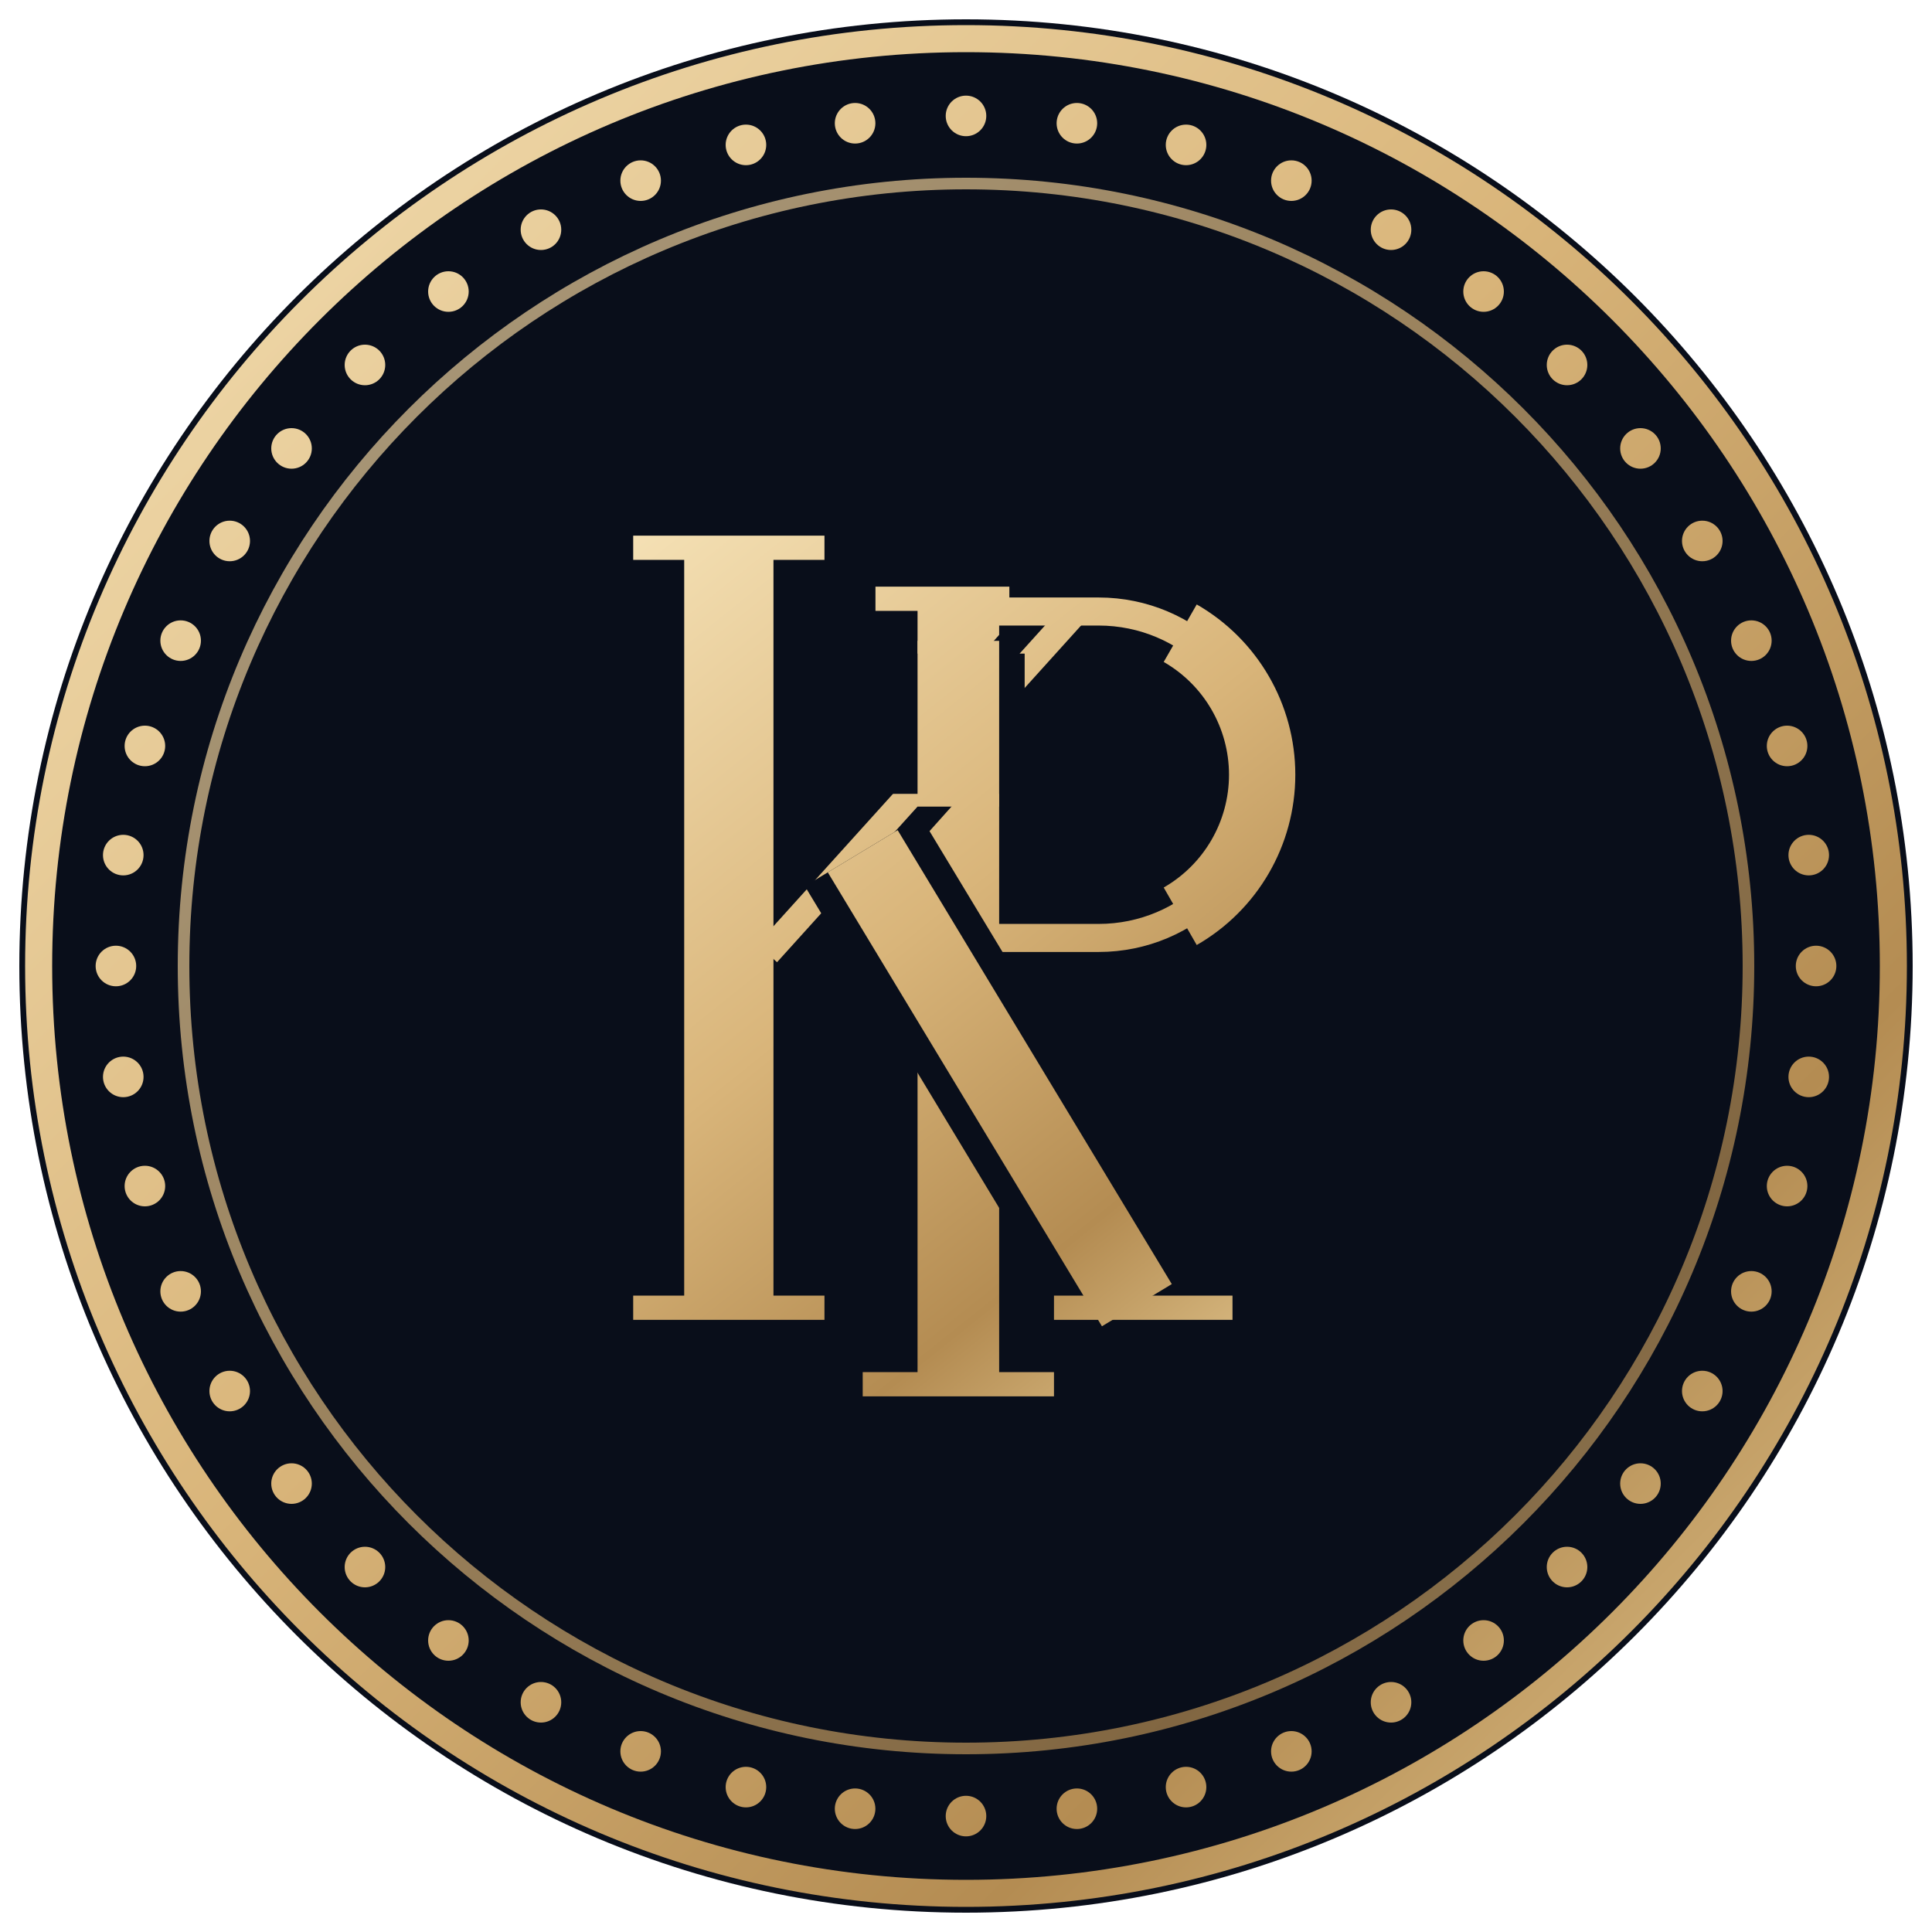
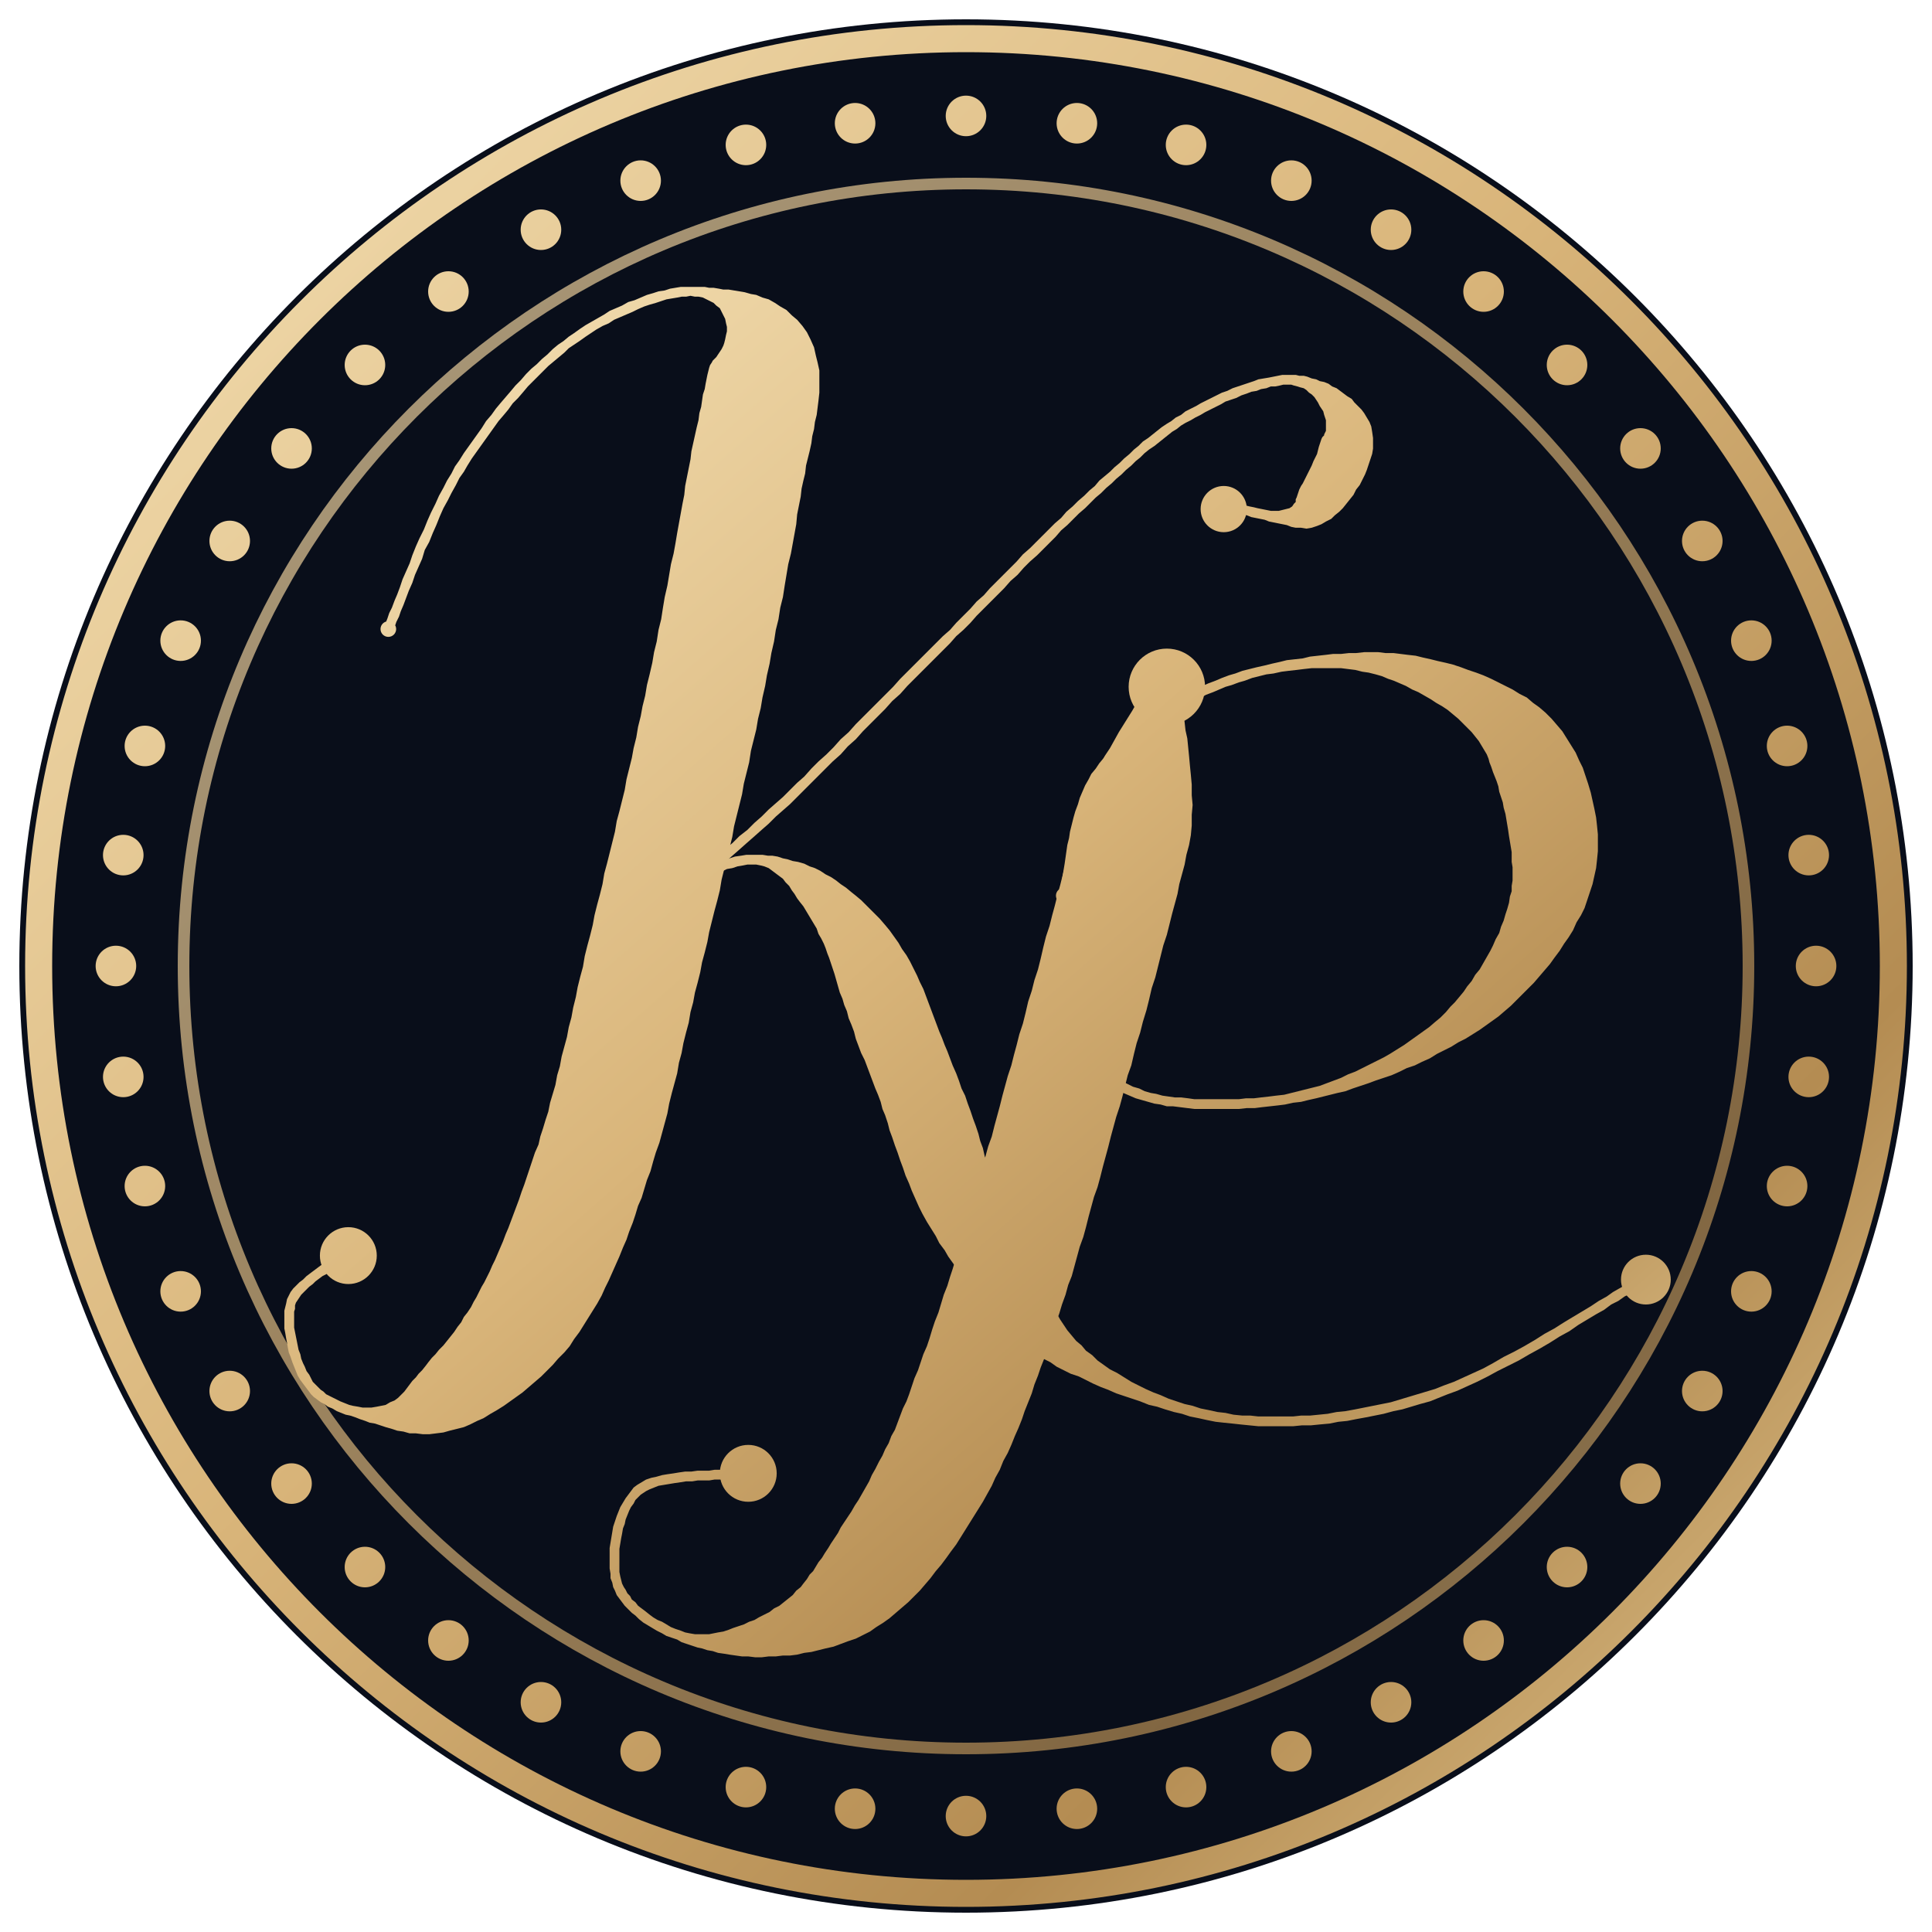
<svg xmlns="http://www.w3.org/2000/svg" viewBox="0 0 100 100" role="img" aria-label="Ketan Patil monogram">
  <defs>
    <linearGradient id="favg" gradientUnits="userSpaceOnUse" x1="0" y1="0" x2="100" y2="100">
      <stop offset="0" stop-color="#F6E3B8" />
      <stop offset=".45" stop-color="#D9B57A" />
      <stop offset=".75" stop-color="#B48C52" />
      <stop offset="1" stop-color="#E9CF98" />
    </linearGradient>
-     <linearGradient id="favm" gradientUnits="userSpaceOnUse" x1="24" y1="18" x2="80" y2="88">
+     <linearGradient id="favm" gradientUnits="userSpaceOnUse" x1="40" y1="30" x2="185" y2="195">
      <stop offset="0" stop-color="#F6E3B8" />
      <stop offset=".45" stop-color="#D9B57A" />
      <stop offset=".75" stop-color="#B48C52" />
      <stop offset="1" stop-color="#E9CF98" />
    </linearGradient>
  </defs>
  <circle cx="50" cy="50" r="49" fill="#090E1A" />
  <circle cx="50" cy="50" r="48" fill="none" stroke="url(#favg)" stroke-width="1.4" />
  <g fill="url(#favg)">
    <circle cx="94.00" cy="50.00" r="1.05" />
    <circle cx="93.62" cy="55.74" r="1.05" />
    <circle cx="92.50" cy="61.39" r="1.05" />
    <circle cx="90.65" cy="66.84" r="1.05" />
    <circle cx="88.11" cy="72.00" r="1.05" />
    <circle cx="84.91" cy="76.79" r="1.05" />
    <circle cx="81.11" cy="81.11" r="1.05" />
    <circle cx="76.79" cy="84.91" r="1.05" />
    <circle cx="72.00" cy="88.11" r="1.05" />
    <circle cx="66.84" cy="90.65" r="1.05" />
    <circle cx="61.39" cy="92.50" r="1.05" />
    <circle cx="55.74" cy="93.62" r="1.05" />
    <circle cx="50.00" cy="94.00" r="1.05" />
    <circle cx="44.26" cy="93.62" r="1.05" />
    <circle cx="38.61" cy="92.50" r="1.05" />
    <circle cx="33.16" cy="90.65" r="1.05" />
    <circle cx="28.00" cy="88.11" r="1.05" />
    <circle cx="23.21" cy="84.91" r="1.05" />
    <circle cx="18.89" cy="81.11" r="1.05" />
    <circle cx="15.09" cy="76.79" r="1.05" />
    <circle cx="11.89" cy="72.00" r="1.05" />
    <circle cx="9.35" cy="66.84" r="1.05" />
    <circle cx="7.50" cy="61.39" r="1.05" />
    <circle cx="6.38" cy="55.74" r="1.05" />
    <circle cx="6.00" cy="50.00" r="1.05" />
    <circle cx="6.38" cy="44.26" r="1.05" />
    <circle cx="7.50" cy="38.61" r="1.05" />
    <circle cx="9.35" cy="33.16" r="1.05" />
    <circle cx="11.89" cy="28.00" r="1.05" />
    <circle cx="15.09" cy="23.21" r="1.05" />
    <circle cx="18.89" cy="18.89" r="1.05" />
    <circle cx="23.21" cy="15.09" r="1.05" />
    <circle cx="28.00" cy="11.89" r="1.05" />
    <circle cx="33.16" cy="9.35" r="1.05" />
    <circle cx="38.61" cy="7.50" r="1.05" />
    <circle cx="44.26" cy="6.38" r="1.05" />
    <circle cx="50.00" cy="6.00" r="1.05" />
    <circle cx="55.74" cy="6.38" r="1.05" />
    <circle cx="61.39" cy="7.50" r="1.05" />
    <circle cx="66.84" cy="9.35" r="1.05" />
    <circle cx="72.00" cy="11.89" r="1.05" />
    <circle cx="76.79" cy="15.09" r="1.05" />
    <circle cx="81.11" cy="18.89" r="1.05" />
    <circle cx="84.91" cy="23.21" r="1.05" />
    <circle cx="88.11" cy="28.00" r="1.05" />
    <circle cx="90.65" cy="33.16" r="1.05" />
    <circle cx="92.50" cy="38.61" r="1.05" />
    <circle cx="93.62" cy="44.26" r="1.05" />
  </g>
  <circle cx="50" cy="50" r="40.5" fill="none" stroke="url(#favg)" stroke-width=".6" opacity=".7" />
-   <g transform="translate(50 50) scale(.66) translate(-52.6 -53)">
-     <g fill="none" stroke-linecap="butt" stroke-linejoin="miter">
-       <g stroke="url(#favm)">
-         <line x1="52" y1="24" x2="52" y2="86" stroke-width="6.4" />
-         <line x1="45.5" y1="24.2" x2="56" y2="24.2" stroke-width="1.9" />
-         <line x1="44.5" y1="85.8" x2="59.5" y2="85.8" stroke-width="1.9" />
-         <path d="M55 25.2 H63 A12.8 12.8 0 0 1 63 50.8 H55" stroke-width="2.2" />
-         <path d="M69.4 26.9 A12.8 12.8 0 0 1 69.4 49.1" stroke-width="5.2" />
-       </g>
-       <line x1="37" y1="52" x2="57.6" y2="29" stroke="#090E1A" stroke-width="6.2" />
-       <line x1="37" y1="52" x2="61.2" y2="25.2" stroke="url(#favm)" stroke-width="2.1" />
-       <line x1="52" y1="28.5" x2="52" y2="39.5" stroke="#090E1A" stroke-width="10.4" />
-       <line x1="52" y1="27.5" x2="52" y2="40.5" stroke="url(#favm)" stroke-width="6.4" />
-       <line x1="44.5" y1="44" x2="66" y2="79.6" stroke="#090E1A" stroke-width="10.6" />
-       <line x1="44.5" y1="44" x2="66" y2="79.6" stroke="url(#favm)" stroke-width="6.4" />
-       <line x1="59.5" y1="79.8" x2="73.5" y2="79.8" stroke="url(#favm)" stroke-width="1.9" />
-       <g stroke="url(#favm)">
-         <line x1="34" y1="20" x2="34" y2="80" stroke-width="7" />
-         <line x1="26.5" y1="20.2" x2="41.5" y2="20.2" stroke-width="1.9" />
-         <line x1="26.5" y1="79.8" x2="41.5" y2="79.8" stroke-width="1.9" />
-       </g>
+   <g transform="translate(50 50.5) scale(.46) translate(-109 -113)">
+     <g fill="url(#favm)">
+       <path d="M44.5,74.2 L44.7,73.8 L44.9,73.2 L45.2,72.6 L45.4,72.0 L45.7,71.3 L46.0,70.5 L46.3,69.7 L46.7,68.8 L47.0,67.9 L47.4,67.0 L47.8,66.1 L48.1,65.1 L48.6,64.2 L49.0,63.2 L49.4,62.3 L49.8,61.3 L50.2,60.4 L50.7,59.5 L51.1,58.7 L51.6,57.8 L52.0,57.0 L52.5,56.3 L52.9,55.6 L53.4,54.8 L53.9,54.1 L54.4,53.4 L54.9,52.7 L55.4,52.0 L55.9,51.3 L56.4,50.6 L57.0,49.9 L57.5,49.3 L58.0,48.6 L58.6,48.0 L59.2,47.3 L59.7,46.7 L60.3,46.1 L60.9,45.5 L61.4,45.0 L62.0,44.4 L62.6,43.9 L63.2,43.4 L63.8,42.9 L64.3,42.4 L64.9,42.0 L65.5,41.6 L66.2,41.1 L66.8,40.7 L67.4,40.3 L68.1,39.9 L68.8,39.6 L69.4,39.2 L70.1,38.9 L70.8,38.6 L71.5,38.3 L72.1,38.0 L72.8,37.7 L73.4,37.5 L74.1,37.3 L74.7,37.1 L75.3,36.9 L75.9,36.8 L76.5,36.7 L77.0,36.6 L77.5,36.6 L78.0,36.5 L78.5,36.6 L78.9,36.6 L79.4,36.7 L79.8,36.9 L80.2,37.1 L80.6,37.3 L80.9,37.6 L81.3,37.9 L81.5,38.3 L81.7,38.7 L81.9,39.1 L82.0,39.6 L82.1,40.0 L82.1,40.5 L82.0,40.9 L81.9,41.4 L81.8,41.8 L81.7,42.1 L81.5,42.5 L81.3,42.8 L81.1,43.1 L80.9,43.4 L80.7,43.6 L80.5,43.8 L80.4,44.0 L80.2,44.3 L80.1,44.6 L80.0,45.0 L79.9,45.4 L79.8,45.9 L79.7,46.4 L79.6,47.0 L79.4,47.6 L79.3,48.3 L79.2,49.0 L79.0,49.7 L78.9,50.5 L78.7,51.3 L78.5,52.2 L78.3,53.1 L78.1,54.0 L78.0,54.9 L77.8,55.9 L77.6,56.9 L77.4,57.9 L77.3,58.9 L77.1,59.9 L76.9,61.0 L76.7,62.1 L76.5,63.2 L76.3,64.4 L76.1,65.5 L75.8,66.7 L75.6,67.9 L75.4,69.1 L75.1,70.4 L74.9,71.6 L74.7,72.9 L74.4,74.1 L74.2,75.4 L73.9,76.6 L73.7,77.8 L73.4,79.1 L73.1,80.3 L72.9,81.5 L72.6,82.7 L72.4,83.8 L72.1,85.0 L71.9,86.2 L71.6,87.4 L71.4,88.5 L71.1,89.7 L70.8,90.9 L70.6,92.1 L70.3,93.3 L70.0,94.5 L69.7,95.6 L69.5,96.8 L69.2,98.0 L68.9,99.2 L68.6,100.4 L68.3,101.5 L68.1,102.7 L67.8,103.9 L67.5,105.0 L67.2,106.2 L67.0,107.3 L66.7,108.5 L66.4,109.6 L66.1,110.8 L65.9,112.0 L65.6,113.1 L65.3,114.3 L65.1,115.4 L64.8,116.6 L64.6,117.7 L64.3,118.8 L64.1,119.9 L63.8,121.0 L63.5,122.1 L63.3,123.2 L63.0,124.2 L62.8,125.3 L62.5,126.3 L62.2,127.3 L62.0,128.3 L61.7,129.2 L61.4,130.2 L61.1,131.1 L60.9,132.0 L60.5,132.9 L60.2,133.8 L59.9,134.7 L59.6,135.6 L59.3,136.5 L59.0,137.3 L58.7,138.2 L58.4,139.0 L58.1,139.8 L57.8,140.6 L57.5,141.4 L57.2,142.1 L56.9,142.9 L56.6,143.6 L56.3,144.3 L56.0,145.0 L55.7,145.6 L55.4,146.3 L55.1,146.9 L54.8,147.5 L54.5,148.0 L54.2,148.6 L53.9,149.2 L53.6,149.7 L53.3,150.3 L52.9,150.9 L52.5,151.4 L52.2,152.0 L51.8,152.5 L51.4,153.1 L51.0,153.6 L50.6,154.1 L50.2,154.6 L49.7,155.1 L49.3,155.6 L48.9,156.0 L48.5,156.5 L48.2,156.9 L47.8,157.4 L47.4,157.8 L47.1,158.2 L46.7,158.6 L46.4,159.0 L46.1,159.4 L45.8,159.8 L45.5,160.1 L45.1,160.5 L44.7,160.8 L44.2,161.0 L43.7,161.3 L43.2,161.4 L42.7,161.5 L42.1,161.6 L41.6,161.6 L41.1,161.6 L40.6,161.5 L40.0,161.4 L39.6,161.3 L39.1,161.1 L38.6,160.9 L38.2,160.7 L37.8,160.5 L37.4,160.3 L37.0,160.1 L36.7,159.8 L36.4,159.6 L36.1,159.3 L35.8,159.0 L35.5,158.7 L35.3,158.3 L35.1,157.9 L34.8,157.5 L34.6,157.0 L34.4,156.6 L34.2,156.1 L34.1,155.6 L33.9,155.1 L33.8,154.6 L33.7,154.1 L33.6,153.6 L33.5,153.1 L33.4,152.6 L33.4,152.1 L33.4,151.7 L33.4,151.2 L33.4,150.8 L33.5,150.5 L33.5,150.1 L33.6,149.8 L33.8,149.5 L34.0,149.2 L34.2,148.9 L34.5,148.6 L34.8,148.3 L35.1,148.0 L35.5,147.7 L35.8,147.4 L36.2,147.1 L36.6,146.8 L37.0,146.6 L37.4,146.3 L37.8,146.0 L38.2,145.8 L38.6,145.6 L39.0,145.3 L39.3,145.1 L39.6,144.9 L39.9,144.8 L40.1,144.6 L40.3,144.4 L39.7,143.6 L39.5,143.7 L39.3,143.8 L39.0,144.0 L38.7,144.2 L38.4,144.4 L38.0,144.6 L37.7,144.9 L37.3,145.1 L36.8,145.4 L36.4,145.6 L36.0,145.9 L35.6,146.2 L35.2,146.5 L34.8,146.8 L34.4,147.2 L34.0,147.5 L33.6,147.9 L33.3,148.2 L33.0,148.6 L32.8,149.0 L32.6,149.4 L32.5,149.9 L32.4,150.3 L32.3,150.7 L32.3,151.2 L32.3,151.7 L32.3,152.2 L32.3,152.7 L32.4,153.2 L32.5,153.8 L32.6,154.3 L32.7,154.9 L32.8,155.4 L33.0,155.9 L33.2,156.5 L33.4,157.0 L33.6,157.5 L33.8,158.0 L34.1,158.5 L34.4,158.9 L34.7,159.3 L35.0,159.7 L35.3,160.1 L35.6,160.4 L36.0,160.7 L36.4,161.0 L36.8,161.2 L37.2,161.5 L37.7,161.7 L38.2,162.0 L38.7,162.2 L39.2,162.4 L39.7,162.5 L40.3,162.7 L40.8,162.9 L41.4,163.1 L41.9,163.3 L42.5,163.4 L43.1,163.6 L43.7,163.8 L44.4,164.0 L45.0,164.2 L45.7,164.3 L46.4,164.5 L47.1,164.5 L47.9,164.6 L48.6,164.6 L49.4,164.5 L50.2,164.4 L50.9,164.2 L51.7,164.0 L52.5,163.8 L53.2,163.5 L54.0,163.1 L54.7,162.8 L55.5,162.3 L56.2,161.9 L57.0,161.4 L57.7,160.9 L58.4,160.4 L59.1,159.9 L59.8,159.3 L60.5,158.7 L61.2,158.1 L61.9,157.4 L62.5,156.8 L63.1,156.1 L63.8,155.4 L64.4,154.7 L64.9,153.9 L65.5,153.1 L66.0,152.3 L66.5,151.5 L67.0,150.7 L67.5,149.9 L68.0,149.0 L68.4,148.1 L68.8,147.3 L69.2,146.4 L69.6,145.5 L70.0,144.6 L70.4,143.6 L70.8,142.7 L71.1,141.8 L71.5,140.8 L71.8,139.9 L72.1,138.9 L72.5,138.0 L72.8,137.0 L73.1,136.0 L73.5,135.0 L73.8,133.9 L74.1,132.9 L74.5,131.8 L74.8,130.7 L75.1,129.6 L75.4,128.5 L75.6,127.4 L75.9,126.2 L76.2,125.1 L76.5,124.0 L76.7,122.8 L77.0,121.7 L77.2,120.6 L77.5,119.4 L77.8,118.3 L78.0,117.1 L78.3,116.0 L78.5,114.9 L78.8,113.8 L79.1,112.6 L79.3,111.5 L79.6,110.4 L79.9,109.2 L80.1,108.1 L80.4,106.9 L80.7,105.7 L81.0,104.6 L81.3,103.4 L81.5,102.2 L81.8,101.0 L82.1,99.8 L82.4,98.6 L82.7,97.4 L82.9,96.2 L83.2,95.0 L83.5,93.8 L83.8,92.6 L84.0,91.4 L84.3,90.2 L84.6,89.0 L84.8,87.7 L85.1,86.5 L85.4,85.3 L85.6,84.1 L85.9,82.9 L86.1,81.7 L86.4,80.4 L86.6,79.2 L86.9,77.9 L87.1,76.7 L87.4,75.4 L87.6,74.1 L87.9,72.9 L88.1,71.6 L88.4,70.4 L88.6,69.1 L88.8,67.9 L89.0,66.7 L89.3,65.5 L89.5,64.4 L89.7,63.3 L89.9,62.2 L90.0,61.1 L90.2,60.1 L90.4,59.1 L90.5,58.2 L90.7,57.3 L90.9,56.5 L91.0,55.6 L91.2,54.8 L91.4,54.0 L91.6,53.1 L91.7,52.3 L91.9,51.5 L92.0,50.7 L92.2,49.9 L92.3,49.1 L92.4,48.3 L92.5,47.4 L92.5,46.6 L92.5,45.8 L92.5,44.9 L92.3,44.0 L92.1,43.2 L91.9,42.3 L91.5,41.4 L91.1,40.6 L90.6,39.9 L90.0,39.2 L89.4,38.7 L88.8,38.1 L88.1,37.7 L87.5,37.3 L86.8,36.9 L86.1,36.7 L85.4,36.4 L84.8,36.3 L84.1,36.1 L83.5,36.0 L82.9,35.9 L82.3,35.8 L81.7,35.8 L81.2,35.7 L80.6,35.6 L80.1,35.6 L79.6,35.5 L79.1,35.5 L78.5,35.5 L78.0,35.5 L77.5,35.5 L76.9,35.5 L76.3,35.6 L75.7,35.7 L75.1,35.9 L74.4,36.0 L73.8,36.2 L73.1,36.4 L72.4,36.7 L71.7,37.0 L71.0,37.2 L70.3,37.6 L69.6,37.9 L68.9,38.2 L68.3,38.6 L67.6,39.0 L66.9,39.4 L66.2,39.8 L65.6,40.2 L64.9,40.7 L64.3,41.1 L63.7,41.6 L63.1,42.0 L62.5,42.5 L61.9,43.1 L61.3,43.6 L60.7,44.2 L60.1,44.7 L59.5,45.3 L58.9,46.0 L58.3,46.6 L57.8,47.2 L57.2,47.9 L56.6,48.6 L56.1,49.2 L55.6,49.9 L55.0,50.6 L54.5,51.4 L54.0,52.1 L53.5,52.8 L53.0,53.5 L52.5,54.2 L52.0,55.0 L51.5,55.7 L51.1,56.5 L50.6,57.3 L50.2,58.1 L49.7,59.0 L49.3,59.9 L48.8,60.9 L48.4,61.8 L48.0,62.8 L47.5,63.8 L47.1,64.7 L46.7,65.7 L46.4,66.6 L46.0,67.5 L45.6,68.4 L45.3,69.3 L45.0,70.1 L44.7,70.8 L44.4,71.6 L44.1,72.2 L43.9,72.8 L43.7,73.3 L43.5,73.8ZM43.12,74.00 a0.88,0.88 0 1,0 1.76,0 a0.88,0.88 0 1,0 -1.76,0ZM39.12,144.00 a0.88,0.88 0 1,0 1.76,0 a0.88,0.88 0 1,0 -1.76,0Z" />
+       <path d="M72.4,108.4 L72.8,108.1 L73.2,107.7 L73.7,107.3 L74.3,106.8 L74.9,106.3 L75.5,105.7 L76.2,105.1 L76.9,104.5 L77.7,103.9 L78.4,103.2 L79.2,102.5 L80.0,101.8 L80.9,101.1 L81.7,100.4 L82.6,99.6 L83.4,98.9 L84.3,98.1 L85.1,97.4 L86.0,96.6 L86.8,95.9 L87.6,95.1 L88.4,94.4 L89.2,93.7 L90.0,92.9 L90.8,92.1 L91.6,91.3 L92.4,90.5 L93.2,89.7 L94.0,88.9 L94.9,88.1 L95.7,87.2 L96.6,86.4 L97.4,85.5 L98.2,84.7 L99.1,83.8 L99.9,83.0 L100.7,82.1 L101.6,81.3 L102.4,80.4 L103.2,79.6 L104.0,78.8 L104.8,78.0 L105.6,77.2 L106.4,76.4 L107.2,75.6 L107.9,74.8 L108.7,74.1 L109.5,73.3 L110.2,72.5 L111.0,71.7 L111.8,70.9 L112.5,70.2 L113.3,69.4 L114.0,68.6 L114.8,67.9 L115.5,67.1 L116.2,66.4 L117.0,65.7 L117.7,65.0 L118.4,64.3 L119.1,63.6 L119.7,62.9 L120.4,62.3 L121.1,61.6 L121.7,61.0 L122.4,60.4 L123.0,59.8 L123.6,59.2 L124.2,58.7 L124.8,58.1 L125.4,57.6 L125.9,57.1 L126.5,56.6 L127.0,56.1 L127.6,55.6 L128.1,55.1 L128.6,54.7 L129.1,54.2 L129.6,53.8 L130.2,53.4 L130.7,53.0 L131.2,52.6 L131.7,52.2 L132.2,51.8 L132.7,51.5 L133.2,51.1 L133.7,50.8 L134.3,50.5 L134.8,50.2 L135.4,49.9 L135.9,49.6 L136.5,49.3 L137.1,49.0 L137.7,48.7 L138.2,48.4 L138.8,48.2 L139.4,48.0 L140.0,47.7 L140.6,47.5 L141.1,47.3 L141.7,47.2 L142.2,47.0 L142.8,46.9 L143.3,46.7 L143.8,46.7 L144.3,46.6 L144.7,46.5 L145.1,46.5 L145.6,46.5 L145.9,46.6 L146.3,46.7 L146.6,46.8 L147.0,46.9 L147.3,47.1 L147.6,47.4 L147.9,47.6 L148.2,47.9 L148.4,48.2 L148.6,48.5 L148.8,48.9 L149.0,49.2 L149.2,49.5 L149.3,49.9 L149.4,50.2 L149.5,50.5 L149.5,50.9 L149.5,51.2 L149.5,51.4 L149.5,51.7 L149.4,51.9 L149.3,52.1 L149.3,52.2 L149.2,52.3 L149.1,52.4 L149.0,52.6 L148.9,52.9 L148.8,53.2 L148.7,53.5 L148.6,53.9 L148.5,54.3 L148.3,54.7 L148.1,55.1 L147.9,55.6 L147.7,56.0 L147.5,56.4 L147.3,56.8 L147.1,57.2 L146.9,57.6 L146.7,57.9 L146.5,58.3 L146.4,58.6 L146.3,58.9 L146.2,59.2 L146.1,59.4 L146.1,59.7 L145.9,59.9 L145.7,60.2 L145.4,60.4 L145.0,60.5 L144.6,60.6 L144.2,60.7 L143.7,60.7 L143.3,60.7 L142.8,60.6 L142.3,60.5 L141.8,60.4 L141.4,60.3 L140.9,60.2 L140.5,60.1 L140.1,59.9 L139.7,59.8 L139.3,59.7 L138.9,59.6 L138.6,59.6 L138.3,59.5 L138.1,59.5 L137.9,60.5 L138.1,60.6 L138.4,60.6 L138.7,60.7 L139.0,60.8 L139.4,60.9 L139.8,61.0 L140.2,61.1 L140.6,61.2 L141.1,61.4 L141.6,61.5 L142.1,61.6 L142.6,61.7 L143.1,61.9 L143.6,62.0 L144.1,62.1 L144.6,62.2 L145.1,62.3 L145.6,62.5 L146.1,62.6 L146.7,62.6 L147.3,62.7 L147.9,62.6 L148.5,62.4 L149.0,62.2 L149.5,61.9 L150.1,61.6 L150.5,61.2 L151.0,60.8 L151.4,60.4 L151.8,59.9 L152.2,59.4 L152.6,58.9 L152.9,58.3 L153.3,57.8 L153.6,57.2 L153.9,56.6 L154.1,56.1 L154.3,55.5 L154.5,54.9 L154.7,54.3 L154.8,53.7 L154.8,53.1 L154.8,52.5 L154.7,51.8 L154.6,51.2 L154.4,50.7 L154.1,50.2 L153.8,49.7 L153.5,49.3 L153.1,48.9 L152.7,48.5 L152.4,48.1 L151.9,47.8 L151.5,47.5 L151.1,47.2 L150.7,46.9 L150.2,46.7 L149.8,46.4 L149.3,46.2 L148.8,46.1 L148.4,45.9 L147.9,45.8 L147.4,45.6 L147.0,45.5 L146.5,45.5 L146.1,45.4 L145.6,45.4 L145.1,45.4 L144.6,45.4 L144.1,45.5 L143.6,45.6 L143.1,45.7 L142.5,45.8 L141.9,45.9 L141.4,46.1 L140.8,46.3 L140.2,46.5 L139.6,46.7 L139.0,46.9 L138.4,47.2 L137.8,47.4 L137.2,47.7 L136.6,48.0 L136.0,48.3 L135.4,48.6 L134.9,48.9 L134.3,49.2 L133.7,49.5 L133.2,49.9 L132.6,50.2 L132.1,50.6 L131.6,50.9 L131.0,51.3 L130.5,51.7 L130.0,52.1 L129.5,52.5 L128.9,52.9 L128.4,53.4 L127.9,53.8 L127.4,54.3 L126.8,54.8 L126.3,55.3 L125.7,55.8 L125.2,56.3 L124.6,56.8 L124.0,57.3 L123.5,57.9 L122.9,58.4 L122.3,59.0 L121.6,59.6 L121.0,60.2 L120.3,60.8 L119.7,61.5 L119.0,62.1 L118.3,62.8 L117.6,63.5 L116.9,64.2 L116.2,64.9 L115.4,65.6 L114.7,66.4 L114.0,67.1 L113.2,67.9 L112.5,68.6 L111.7,69.4 L111.0,70.2 L110.2,70.9 L109.5,71.7 L108.7,72.5 L107.9,73.3 L107.2,74.1 L106.4,74.8 L105.6,75.6 L104.8,76.4 L104.0,77.2 L103.2,78.0 L102.4,78.8 L101.6,79.6 L100.8,80.5 L100.0,81.3 L99.1,82.2 L98.3,83.0 L97.4,83.9 L96.6,84.7 L95.8,85.6 L94.9,86.4 L94.1,87.3 L93.3,88.1 L92.4,88.9 L91.6,89.7 L90.8,90.6 L90.0,91.3 L89.2,92.1 L88.4,92.9 L87.6,93.6 L86.8,94.3 L86.0,95.1 L85.2,95.8 L84.4,96.6 L83.5,97.3 L82.7,98.1 L81.8,98.8 L81.0,99.6 L80.2,100.3 L79.3,101.0 L78.5,101.7 L77.7,102.4 L76.9,103.1 L76.2,103.7 L75.5,104.3 L74.8,104.9 L74.2,105.4 L73.6,105.9 L73.0,106.4 L72.5,106.9 L72.0,107.2 L71.6,107.6ZM71.12,108.00 a0.88,0.88 0 1,0 1.76,0 a0.88,0.88 0 1,0 -1.76,0ZM137.12,60.00 a0.88,0.88 0 1,0 1.76,0 a0.88,0.88 0 1,0 -1.76,0Z" />
+       <path d="M74.2,104.5 L74.5,104.4 L74.9,104.2 L75.3,104.1 L75.7,103.8 L76.2,103.6 L76.7,103.4 L77.2,103.1 L77.8,102.8 L78.4,102.6 L79.0,102.3 L79.6,102.0 L80.2,101.7 L80.8,101.5 L81.5,101.3 L82.1,101.0 L82.7,100.9 L83.3,100.7 L83.9,100.6 L84.4,100.5 L85.0,100.5 L85.4,100.5 L85.9,100.6 L86.3,100.7 L86.8,100.9 L87.2,101.2 L87.6,101.5 L88.0,101.8 L88.4,102.1 L88.7,102.5 L89.1,102.9 L89.4,103.4 L89.7,103.8 L90.0,104.3 L90.3,104.7 L90.7,105.2 L91.0,105.7 L91.3,106.2 L91.6,106.7 L91.9,107.2 L92.2,107.7 L92.4,108.3 L92.7,108.8 L93.0,109.4 L93.2,109.9 L93.4,110.5 L93.6,111.0 L93.8,111.6 L94.0,112.2 L94.2,112.8 L94.4,113.5 L94.6,114.2 L94.8,114.9 L95.1,115.6 L95.3,116.3 L95.6,117.0 L95.8,117.8 L96.1,118.5 L96.4,119.3 L96.6,120.1 L96.9,120.9 L97.2,121.7 L97.6,122.5 L97.9,123.3 L98.2,124.1 L98.5,124.9 L98.8,125.7 L99.1,126.4 L99.4,127.2 L99.6,128.0 L99.9,128.7 L100.2,129.6 L100.4,130.4 L100.7,131.2 L101.0,132.1 L101.3,132.9 L101.6,133.8 L101.9,134.6 L102.2,135.5 L102.6,136.4 L102.9,137.2 L103.3,138.1 L103.7,139.0 L104.1,139.8 L104.6,140.7 L105.1,141.5 L105.6,142.3 L106.0,143.1 L106.6,143.9 L107.0,144.6 L107.5,145.3 L108.0,146.0 L108.5,146.8 L108.9,147.5 L109.4,148.2 L109.9,148.9 L110.5,149.6 L111.0,150.3 L111.6,150.9 L112.2,151.6 L112.8,152.2 L113.4,152.8 L114.1,153.4 L114.8,154.0 L115.5,154.5 L116.2,155.1 L116.9,155.6 L117.7,156.1 L118.5,156.5 L119.2,157.0 L120.0,157.4 L120.8,157.8 L121.7,158.1 L122.5,158.5 L123.3,158.9 L124.2,159.3 L125.0,159.6 L125.9,160.0 L126.8,160.3 L127.7,160.6 L128.6,160.9 L129.6,161.3 L130.5,161.5 L131.4,161.8 L132.4,162.1 L133.3,162.3 L134.2,162.6 L135.2,162.8 L136.1,163.0 L137.1,163.2 L138.0,163.3 L139.0,163.4 L139.9,163.5 L140.9,163.6 L141.9,163.7 L142.8,163.7 L143.8,163.7 L144.8,163.7 L145.8,163.7 L146.8,163.6 L147.8,163.6 L148.8,163.5 L149.9,163.4 L150.9,163.2 L151.9,163.1 L152.9,162.9 L154.0,162.7 L155.0,162.5 L156.0,162.3 L157.1,162.0 L158.1,161.8 L159.1,161.5 L160.1,161.2 L161.2,160.9 L162.2,160.5 L163.2,160.1 L164.3,159.7 L165.4,159.2 L166.5,158.7 L167.7,158.1 L168.8,157.5 L170.0,156.9 L171.2,156.3 L172.4,155.6 L173.5,155.0 L174.7,154.3 L175.8,153.6 L176.9,153.0 L177.9,152.3 L178.9,151.7 L179.9,151.1 L180.8,150.6 L181.6,150.0 L182.4,149.6 L183.1,149.1 L183.7,148.8 L184.3,148.5 L183.7,147.5 L183.2,147.8 L182.5,148.2 L181.8,148.6 L181.1,149.1 L180.2,149.6 L179.3,150.2 L178.3,150.8 L177.3,151.4 L176.3,152.0 L175.2,152.7 L174.1,153.3 L173.0,154.0 L171.8,154.7 L170.7,155.3 L169.5,155.9 L168.3,156.6 L167.2,157.2 L166.1,157.7 L165.0,158.2 L163.9,158.7 L162.8,159.1 L161.8,159.5 L160.8,159.8 L159.8,160.1 L158.8,160.4 L157.8,160.7 L156.8,161.0 L155.8,161.2 L154.8,161.4 L153.8,161.6 L152.8,161.8 L151.7,162.0 L150.7,162.1 L149.7,162.3 L148.7,162.4 L147.7,162.5 L146.7,162.5 L145.8,162.6 L144.8,162.6 L143.8,162.6 L142.9,162.6 L141.9,162.6 L141.0,162.5 L140.1,162.5 L139.1,162.4 L138.2,162.2 L137.3,162.1 L136.4,161.9 L135.4,161.7 L134.5,161.4 L133.6,161.2 L132.7,160.9 L131.8,160.6 L130.9,160.2 L130.1,159.9 L129.2,159.5 L128.4,159.1 L127.6,158.7 L126.8,158.2 L126.0,157.7 L125.2,157.3 L124.5,156.8 L123.8,156.3 L123.2,155.7 L122.5,155.2 L122.0,154.6 L121.4,154.1 L120.9,153.5 L120.4,152.9 L120.0,152.3 L119.6,151.7 L119.2,151.0 L118.8,150.4 L118.4,149.8 L118.0,149.1 L117.7,148.5 L117.3,147.8 L117.0,147.1 L116.6,146.5 L116.3,145.8 L115.9,145.1 L115.6,144.4 L115.2,143.7 L114.8,143.0 L114.5,142.3 L114.1,141.6 L113.8,140.8 L113.4,140.1 L113.1,139.4 L112.9,138.7 L112.6,138.0 L112.4,137.2 L112.1,136.5 L111.9,135.7 L111.6,134.9 L111.4,134.1 L111.1,133.3 L110.9,132.4 L110.6,131.6 L110.4,130.8 L110.1,129.9 L109.8,129.1 L109.5,128.2 L109.2,127.4 L108.9,126.5 L108.5,125.7 L108.2,124.8 L107.9,124.0 L107.5,123.1 L107.2,122.3 L106.9,121.5 L106.6,120.8 L106.3,120.0 L106.0,119.3 L105.7,118.5 L105.4,117.7 L105.1,116.9 L104.8,116.1 L104.5,115.3 L104.2,114.5 L103.8,113.7 L103.5,113.0 L103.1,112.2 L102.7,111.4 L102.3,110.7 L101.8,110.0 L101.4,109.3 L100.9,108.6 L100.4,107.9 L99.9,107.3 L99.3,106.6 L98.8,106.1 L98.2,105.5 L97.7,105.0 L97.2,104.5 L96.6,104.0 L96.1,103.6 L95.5,103.1 L94.9,102.7 L94.4,102.3 L93.8,101.9 L93.2,101.6 L92.6,101.2 L92.0,100.9 L91.4,100.7 L90.8,100.4 L90.1,100.2 L89.5,100.1 L88.9,99.9 L88.4,99.8 L87.8,99.6 L87.2,99.5 L86.7,99.5 L86.1,99.4 L85.5,99.4 L84.9,99.4 L84.3,99.4 L83.7,99.5 L83.0,99.6 L82.4,99.8 L81.7,100.0 L81.1,100.2 L80.4,100.5 L79.8,100.7 L79.2,101.0 L78.5,101.3 L77.9,101.6 L77.3,101.8 L76.8,102.1 L76.2,102.4 L75.7,102.6 L75.2,102.9 L74.8,103.1 L74.4,103.2 L74.1,103.4 L73.8,103.5ZM73.12,104.00 a0.88,0.88 0 1,0 1.76,0 a0.88,0.88 0 1,0 -1.76,0ZM183.12,148.00 a0.88,0.88 0 1,0 1.76,0 a0.88,0.88 0 1,0 -1.76,0Z" />
+       <path d="M129.5,79.6 L129.4,80.0 L129.2,80.6 L128.9,81.2 L128.5,81.8 L128.1,82.5 L127.7,83.2 L127.2,84.0 L126.7,84.8 L126.2,85.6 L125.7,86.5 L125.2,87.4 L124.6,88.3 L124.1,89.3 L123.6,90.2 L123.1,91.2 L122.6,92.2 L122.2,93.2 L121.8,94.3 L121.5,95.3 L121.2,96.4 L120.9,97.4 L120.7,98.4 L120.4,99.5 L120.2,100.5 L119.9,101.6 L119.6,102.8 L119.3,103.9 L119.0,105.1 L118.7,106.2 L118.4,107.4 L118.0,108.6 L117.7,109.8 L117.4,111.1 L117.1,112.3 L116.7,113.5 L116.4,114.7 L116.0,115.9 L115.7,117.2 L115.4,118.4 L115.0,119.6 L114.7,120.8 L114.4,121.9 L114.1,123.1 L113.7,124.3 L113.4,125.4 L113.1,126.5 L112.8,127.7 L112.5,128.8 L112.2,129.9 L111.9,131.1 L111.5,132.2 L111.2,133.3 L110.9,134.4 L110.6,135.5 L110.3,136.6 L110.0,137.7 L109.7,138.8 L109.4,139.8 L109.1,140.9 L108.8,141.9 L108.5,143.0 L108.1,144.0 L107.8,145.0 L107.5,146.0 L107.2,146.9 L106.9,147.9 L106.5,148.9 L106.2,149.9 L105.9,150.9 L105.5,151.9 L105.2,152.8 L104.9,153.8 L104.6,154.7 L104.2,155.6 L103.9,156.5 L103.6,157.4 L103.2,158.3 L102.9,159.2 L102.6,160.1 L102.3,160.9 L101.9,161.7 L101.6,162.5 L101.3,163.3 L101.0,164.1 L100.6,164.8 L100.3,165.6 L99.9,166.3 L99.6,167.0 L99.2,167.7 L98.8,168.5 L98.4,169.2 L98.1,169.9 L97.7,170.6 L97.3,171.3 L96.9,172.0 L96.5,172.6 L96.1,173.3 L95.7,173.9 L95.3,174.5 L94.9,175.1 L94.6,175.7 L94.2,176.3 L93.8,176.9 L93.5,177.4 L93.1,178.0 L92.8,178.5 L92.4,179.0 L92.1,179.5 L91.8,180.0 L91.4,180.4 L91.1,180.9 L90.7,181.4 L90.4,181.8 L89.9,182.2 L89.5,182.7 L89.0,183.1 L88.5,183.5 L88.0,183.9 L87.4,184.2 L86.9,184.6 L86.3,184.9 L85.7,185.2 L85.2,185.5 L84.6,185.7 L84.0,186.0 L83.4,186.2 L82.8,186.4 L82.3,186.6 L81.7,186.8 L81.1,186.9 L80.6,187.0 L80.1,187.1 L79.6,187.1 L79.0,187.1 L78.5,187.1 L77.9,187.0 L77.4,186.9 L76.9,186.7 L76.3,186.5 L75.8,186.3 L75.3,186.0 L74.8,185.7 L74.3,185.5 L73.8,185.2 L73.4,184.9 L72.9,184.5 L72.5,184.2 L72.1,183.9 L71.8,183.5 L71.4,183.2 L71.2,182.8 L70.9,182.5 L70.7,182.1 L70.5,181.8 L70.3,181.4 L70.2,181.0 L70.1,180.6 L70.0,180.1 L70.0,179.6 L70.0,179.1 L70.0,178.6 L70.0,178.0 L70.0,177.5 L70.1,176.9 L70.2,176.3 L70.3,175.8 L70.4,175.2 L70.6,174.7 L70.7,174.2 L70.9,173.7 L71.1,173.2 L71.3,172.8 L71.6,172.4 L71.8,172.0 L72.1,171.7 L72.4,171.4 L72.7,171.2 L73.0,171.0 L73.4,170.8 L73.9,170.6 L74.4,170.4 L75.0,170.3 L75.6,170.2 L76.2,170.1 L76.9,170.0 L77.5,169.9 L78.2,169.9 L78.8,169.8 L79.5,169.8 L80.1,169.8 L80.7,169.7 L81.3,169.7 L81.9,169.7 L82.4,169.7 L82.9,169.6 L83.4,169.6 L83.8,169.6 L84.1,169.5 L83.9,168.5 L83.6,168.5 L83.3,168.5 L82.9,168.5 L82.4,168.6 L81.9,168.6 L81.3,168.6 L80.7,168.6 L80.1,168.7 L79.4,168.7 L78.8,168.7 L78.1,168.8 L77.4,168.8 L76.7,168.9 L76.1,169.0 L75.4,169.1 L74.8,169.2 L74.1,169.4 L73.6,169.5 L73.0,169.7 L72.5,170.0 L72.0,170.3 L71.6,170.6 L71.3,171.0 L71.0,171.4 L70.7,171.8 L70.4,172.3 L70.1,172.8 L69.9,173.3 L69.7,173.8 L69.5,174.4 L69.3,175.0 L69.2,175.6 L69.1,176.2 L69.0,176.8 L68.9,177.4 L68.9,178.0 L68.9,178.6 L68.9,179.1 L68.9,179.7 L69.0,180.3 L69.0,180.8 L69.2,181.3 L69.3,181.8 L69.5,182.2 L69.7,182.7 L70.0,183.1 L70.3,183.5 L70.6,183.9 L71.0,184.3 L71.4,184.7 L71.8,185.0 L72.2,185.4 L72.7,185.8 L73.2,186.1 L73.7,186.4 L74.2,186.7 L74.8,187.0 L75.3,187.3 L75.9,187.5 L76.5,187.7 L77.0,188.0 L77.6,188.2 L78.2,188.4 L78.8,188.6 L79.3,188.7 L79.9,188.9 L80.5,189.0 L81.1,189.2 L81.8,189.3 L82.4,189.4 L83.1,189.5 L83.8,189.6 L84.5,189.6 L85.3,189.7 L86.0,189.7 L86.8,189.6 L87.6,189.6 L88.4,189.5 L89.2,189.5 L90.0,189.4 L90.8,189.2 L91.6,189.1 L92.4,188.9 L93.2,188.7 L94.1,188.5 L94.9,188.2 L95.7,187.9 L96.6,187.6 L97.4,187.2 L98.2,186.8 L98.9,186.3 L99.7,185.8 L100.4,185.3 L101.1,184.7 L101.8,184.1 L102.5,183.5 L103.2,182.8 L103.8,182.2 L104.4,181.5 L105.0,180.8 L105.6,180.0 L106.2,179.3 L106.8,178.5 L107.3,177.8 L107.9,177.0 L108.4,176.2 L108.9,175.4 L109.4,174.6 L109.9,173.8 L110.4,173.0 L110.9,172.2 L111.4,171.3 L111.9,170.4 L112.3,169.5 L112.8,168.6 L113.2,167.6 L113.7,166.7 L114.1,165.8 L114.5,164.8 L114.9,163.9 L115.3,162.9 L115.6,162.0 L116.0,161.0 L116.4,160.0 L116.7,159.0 L117.1,158.0 L117.4,157.1 L117.8,156.1 L118.1,155.1 L118.4,154.1 L118.8,153.1 L119.1,152.1 L119.5,151.0 L119.8,150.0 L120.2,148.9 L120.5,147.8 L120.9,146.8 L121.2,145.7 L121.5,144.6 L121.8,143.5 L122.2,142.4 L122.5,141.3 L122.8,140.1 L123.1,139.0 L123.4,137.9 L123.8,136.8 L124.1,135.7 L124.4,134.5 L124.7,133.4 L125.0,132.3 L125.3,131.1 L125.6,130.0 L125.9,128.9 L126.3,127.7 L126.6,126.6 L126.9,125.4 L127.2,124.2 L127.6,123.1 L127.9,121.8 L128.2,120.6 L128.6,119.4 L128.9,118.2 L129.3,116.9 L129.6,115.7 L129.9,114.4 L130.3,113.2 L130.6,112.0 L130.9,110.8 L131.2,109.6 L131.6,108.4 L131.9,107.2 L132.2,106.0 L132.5,104.9 L132.8,103.8 L133.0,102.7 L133.3,101.6 L133.6,100.5 L133.8,99.4 L134.1,98.3 L134.3,97.2 L134.4,96.1 L134.4,94.9 L134.5,93.8 L134.4,92.7 L134.4,91.5 L134.3,90.4 L134.2,89.4 L134.1,88.3 L134.0,87.3 L133.9,86.3 L133.7,85.4 L133.6,84.5 L133.5,83.6 L133.4,82.9 L133.4,82.2 L133.4,81.5 L133.4,80.9 L133.5,80.4ZM130.62,80.00 a0.88,0.88 0 1,0 1.76,0 a0.88,0.88 0 1,0 -1.76,0ZM83.12,169.00 a0.88,0.88 0 1,0 1.76,0 a0.88,0.88 0 1,0 -1.76,0Z" />
+       <path d="M127.30,80.50 a4.3,4.3 0 1,0 8.60,0 a4.3,4.3 0 1,0 -8.60,0Z" />
+       <path d="M120.5,104.1 L120.6,103.8 L120.7,103.3 L120.8,102.9 L120.9,102.3 L121.0,101.8 L121.1,101.2 L121.2,100.5 L121.3,99.9 L121.4,99.2 L121.5,98.5 L121.7,97.7 L121.8,97.0 L122.0,96.3 L122.2,95.5 L122.4,94.8 L122.6,94.1 L122.8,93.4 L123.1,92.7 L123.4,92.1 L123.7,91.4 L124.1,90.9 L124.4,90.3 L124.9,89.8 L125.3,89.3 L125.8,88.7 L126.3,88.2 L126.8,87.7 L127.4,87.2 L127.9,86.7 L128.5,86.2 L129.2,85.7 L129.8,85.2 L130.4,84.7 L131.1,84.2 L131.8,83.8 L132.5,83.3 L133.2,82.9 L133.9,82.5 L134.6,82.1 L135.3,81.8 L136.0,81.4 L136.8,81.1 L137.5,80.8 L138.2,80.5 L138.9,80.3 L139.7,80.0 L140.4,79.8 L141.2,79.5 L142.0,79.3 L142.8,79.1 L143.6,79.0 L144.5,78.8 L145.3,78.7 L146.2,78.6 L147.0,78.5 L147.9,78.4 L148.7,78.4 L149.5,78.4 L150.4,78.4 L151.2,78.4 L152.0,78.5 L152.8,78.6 L153.6,78.8 L154.3,78.9 L155.1,79.1 L155.8,79.3 L156.5,79.6 L157.1,79.8 L157.8,80.1 L158.5,80.4 L159.2,80.8 L159.9,81.1 L160.6,81.5 L161.3,81.9 L161.9,82.3 L162.6,82.7 L163.2,83.1 L163.8,83.6 L164.4,84.1 L164.9,84.6 L165.4,85.1 L165.9,85.6 L166.3,86.1 L166.7,86.6 L167.0,87.1 L167.3,87.6 L167.6,88.1 L167.8,88.6 L167.9,89.0 L168.1,89.5 L168.3,90.1 L168.5,90.6 L168.7,91.1 L168.9,91.7 L169.0,92.3 L169.2,92.9 L169.4,93.5 L169.5,94.1 L169.7,94.8 L169.8,95.4 L169.9,96.0 L170.0,96.6 L170.1,97.3 L170.2,97.9 L170.3,98.5 L170.4,99.1 L170.4,99.7 L170.4,100.2 L170.5,100.8 L170.5,101.3 L170.5,101.8 L170.5,102.3 L170.4,102.9 L170.4,103.5 L170.2,104.1 L170.1,104.8 L169.9,105.5 L169.7,106.1 L169.5,106.8 L169.2,107.5 L169.0,108.2 L168.6,108.9 L168.3,109.6 L168.0,110.2 L167.6,110.9 L167.2,111.6 L166.8,112.3 L166.3,112.9 L165.9,113.6 L165.4,114.2 L165.0,114.8 L164.5,115.4 L164.0,116.0 L163.5,116.5 L163.0,117.1 L162.4,117.7 L161.8,118.2 L161.1,118.8 L160.4,119.3 L159.7,119.8 L159.0,120.3 L158.3,120.8 L157.5,121.3 L156.7,121.8 L156.0,122.2 L155.2,122.6 L154.4,123.0 L153.6,123.4 L152.8,123.8 L152.0,124.1 L151.2,124.5 L150.4,124.8 L149.6,125.1 L148.8,125.4 L148.0,125.6 L147.2,125.8 L146.4,126.0 L145.6,126.2 L144.8,126.4 L143.9,126.5 L143.1,126.6 L142.2,126.7 L141.4,126.8 L140.5,126.8 L139.7,126.9 L138.8,126.9 L138.0,126.9 L137.1,126.9 L136.3,126.9 L135.5,126.9 L134.7,126.9 L134.0,126.8 L133.2,126.7 L132.5,126.7 L131.8,126.6 L131.1,126.5 L130.4,126.3 L129.8,126.2 L129.1,126.0 L128.5,125.7 L127.8,125.5 L127.2,125.2 L126.6,124.9 L125.9,124.6 L125.3,124.3 L124.7,123.9 L124.2,123.6 L123.6,123.2 L123.0,122.9 L122.5,122.6 L122.0,122.2 L121.5,121.9 L121.1,121.6 L120.7,121.4 L120.3,121.1 L119.9,120.9 L119.6,120.7 L119.3,120.5 L118.7,121.5 L119.0,121.6 L119.3,121.8 L119.7,122.0 L120.1,122.3 L120.5,122.6 L120.9,122.9 L121.4,123.2 L121.9,123.5 L122.5,123.8 L123.0,124.2 L123.6,124.5 L124.2,124.9 L124.8,125.2 L125.4,125.6 L126.1,125.9 L126.7,126.2 L127.4,126.5 L128.1,126.8 L128.8,127.0 L129.5,127.2 L130.2,127.4 L130.9,127.5 L131.6,127.7 L132.3,127.7 L133.1,127.8 L133.9,127.9 L134.7,128.0 L135.5,128.0 L136.3,128.0 L137.1,128.0 L138.0,128.0 L138.8,128.0 L139.7,128.0 L140.6,127.9 L141.5,127.9 L142.3,127.8 L143.2,127.7 L144.1,127.6 L144.9,127.5 L145.8,127.3 L146.7,127.2 L147.5,127.0 L148.4,126.8 L149.2,126.6 L150.0,126.4 L150.8,126.2 L151.7,126.0 L152.5,125.7 L153.4,125.4 L154.3,125.1 L155.1,124.8 L156.0,124.5 L156.9,124.2 L157.8,123.8 L158.6,123.4 L159.5,123.1 L160.3,122.7 L161.2,122.3 L162.0,121.8 L162.8,121.4 L163.6,121.0 L164.4,120.5 L165.2,120.1 L166.0,119.6 L166.8,119.1 L167.5,118.6 L168.2,118.1 L168.9,117.6 L169.6,117.0 L170.3,116.4 L170.9,115.8 L171.6,115.1 L172.2,114.5 L172.9,113.8 L173.5,113.1 L174.1,112.4 L174.7,111.7 L175.2,111.0 L175.8,110.2 L176.3,109.4 L176.8,108.7 L177.3,107.9 L177.7,107.0 L178.2,106.2 L178.6,105.4 L178.9,104.5 L179.2,103.6 L179.5,102.7 L179.7,101.8 L179.9,100.9 L180.0,100.0 L180.1,99.0 L180.1,98.1 L180.1,97.1 L180.0,96.1 L179.9,95.2 L179.7,94.2 L179.5,93.3 L179.3,92.4 L179.0,91.4 L178.7,90.5 L178.4,89.6 L178.0,88.8 L177.6,87.9 L177.1,87.1 L176.6,86.3 L176.1,85.5 L175.5,84.8 L174.9,84.1 L174.2,83.4 L173.5,82.8 L172.8,82.3 L172.1,81.7 L171.3,81.3 L170.5,80.8 L169.7,80.4 L168.9,80.0 L168.1,79.6 L167.2,79.2 L166.4,78.9 L165.5,78.6 L164.7,78.3 L163.8,78.0 L163.0,77.8 L162.1,77.6 L161.3,77.4 L160.4,77.2 L159.6,77.0 L158.7,76.9 L157.9,76.8 L157.1,76.7 L156.2,76.7 L155.4,76.6 L154.6,76.6 L153.8,76.6 L152.9,76.7 L152.1,76.7 L151.2,76.8 L150.3,76.8 L149.5,76.9 L148.6,77.0 L147.7,77.1 L146.9,77.3 L146.0,77.4 L145.1,77.5 L144.3,77.7 L143.4,77.9 L142.6,78.1 L141.7,78.3 L140.9,78.5 L140.1,78.7 L139.3,79.0 L138.6,79.2 L137.8,79.5 L137.1,79.8 L136.3,80.1 L135.6,80.4 L134.8,80.8 L134.1,81.2 L133.4,81.6 L132.6,82.0 L131.9,82.4 L131.2,82.9 L130.5,83.3 L129.8,83.8 L129.1,84.3 L128.5,84.8 L127.8,85.3 L127.2,85.8 L126.6,86.4 L126.0,86.9 L125.5,87.4 L125.0,88.0 L124.5,88.5 L124.0,89.1 L123.6,89.7 L123.1,90.3 L122.8,90.9 L122.4,91.6 L122.1,92.3 L121.8,93.0 L121.6,93.7 L121.3,94.5 L121.1,95.2 L120.9,96.0 L120.7,96.8 L120.6,97.5 L120.4,98.3 L120.3,99.0 L120.2,99.7 L120.1,100.4 L120.0,101.0 L119.9,101.6 L119.8,102.2 L119.7,102.7 L119.6,103.1 L119.6,103.5 L119.5,103.9ZM119.12,104.00 a0.88,0.88 0 1,0 1.76,0 a0.88,0.88 0 1,0 -1.76,0ZM118.12,121.00 a0.88,0.88 0 1,0 1.76,0 a0.88,0.88 0 1,0 -1.76,0Z" />
+       <path d="M182.70,147.20 a2.8,2.8 0 1,0 5.60,0 a2.8,2.8 0 1,0 -5.60,0Z" />
+       <path d="M36.30,144.50 a3.2,3.2 0 1,0 6.40,0 a3.2,3.2 0 1,0 -6.40,0Z" />
+       <path d="M81.30,169.00 a3.2,3.2 0 1,0 6.40,0 a3.2,3.2 0 1,0 -6.40,0Z" />
+       <path d="M135.40,60.50 a2.6,2.6 0 1,0 5.20,0 a2.6,2.6 0 1,0 -5.20,0Z" />
    </g>
  </g>
</svg>
